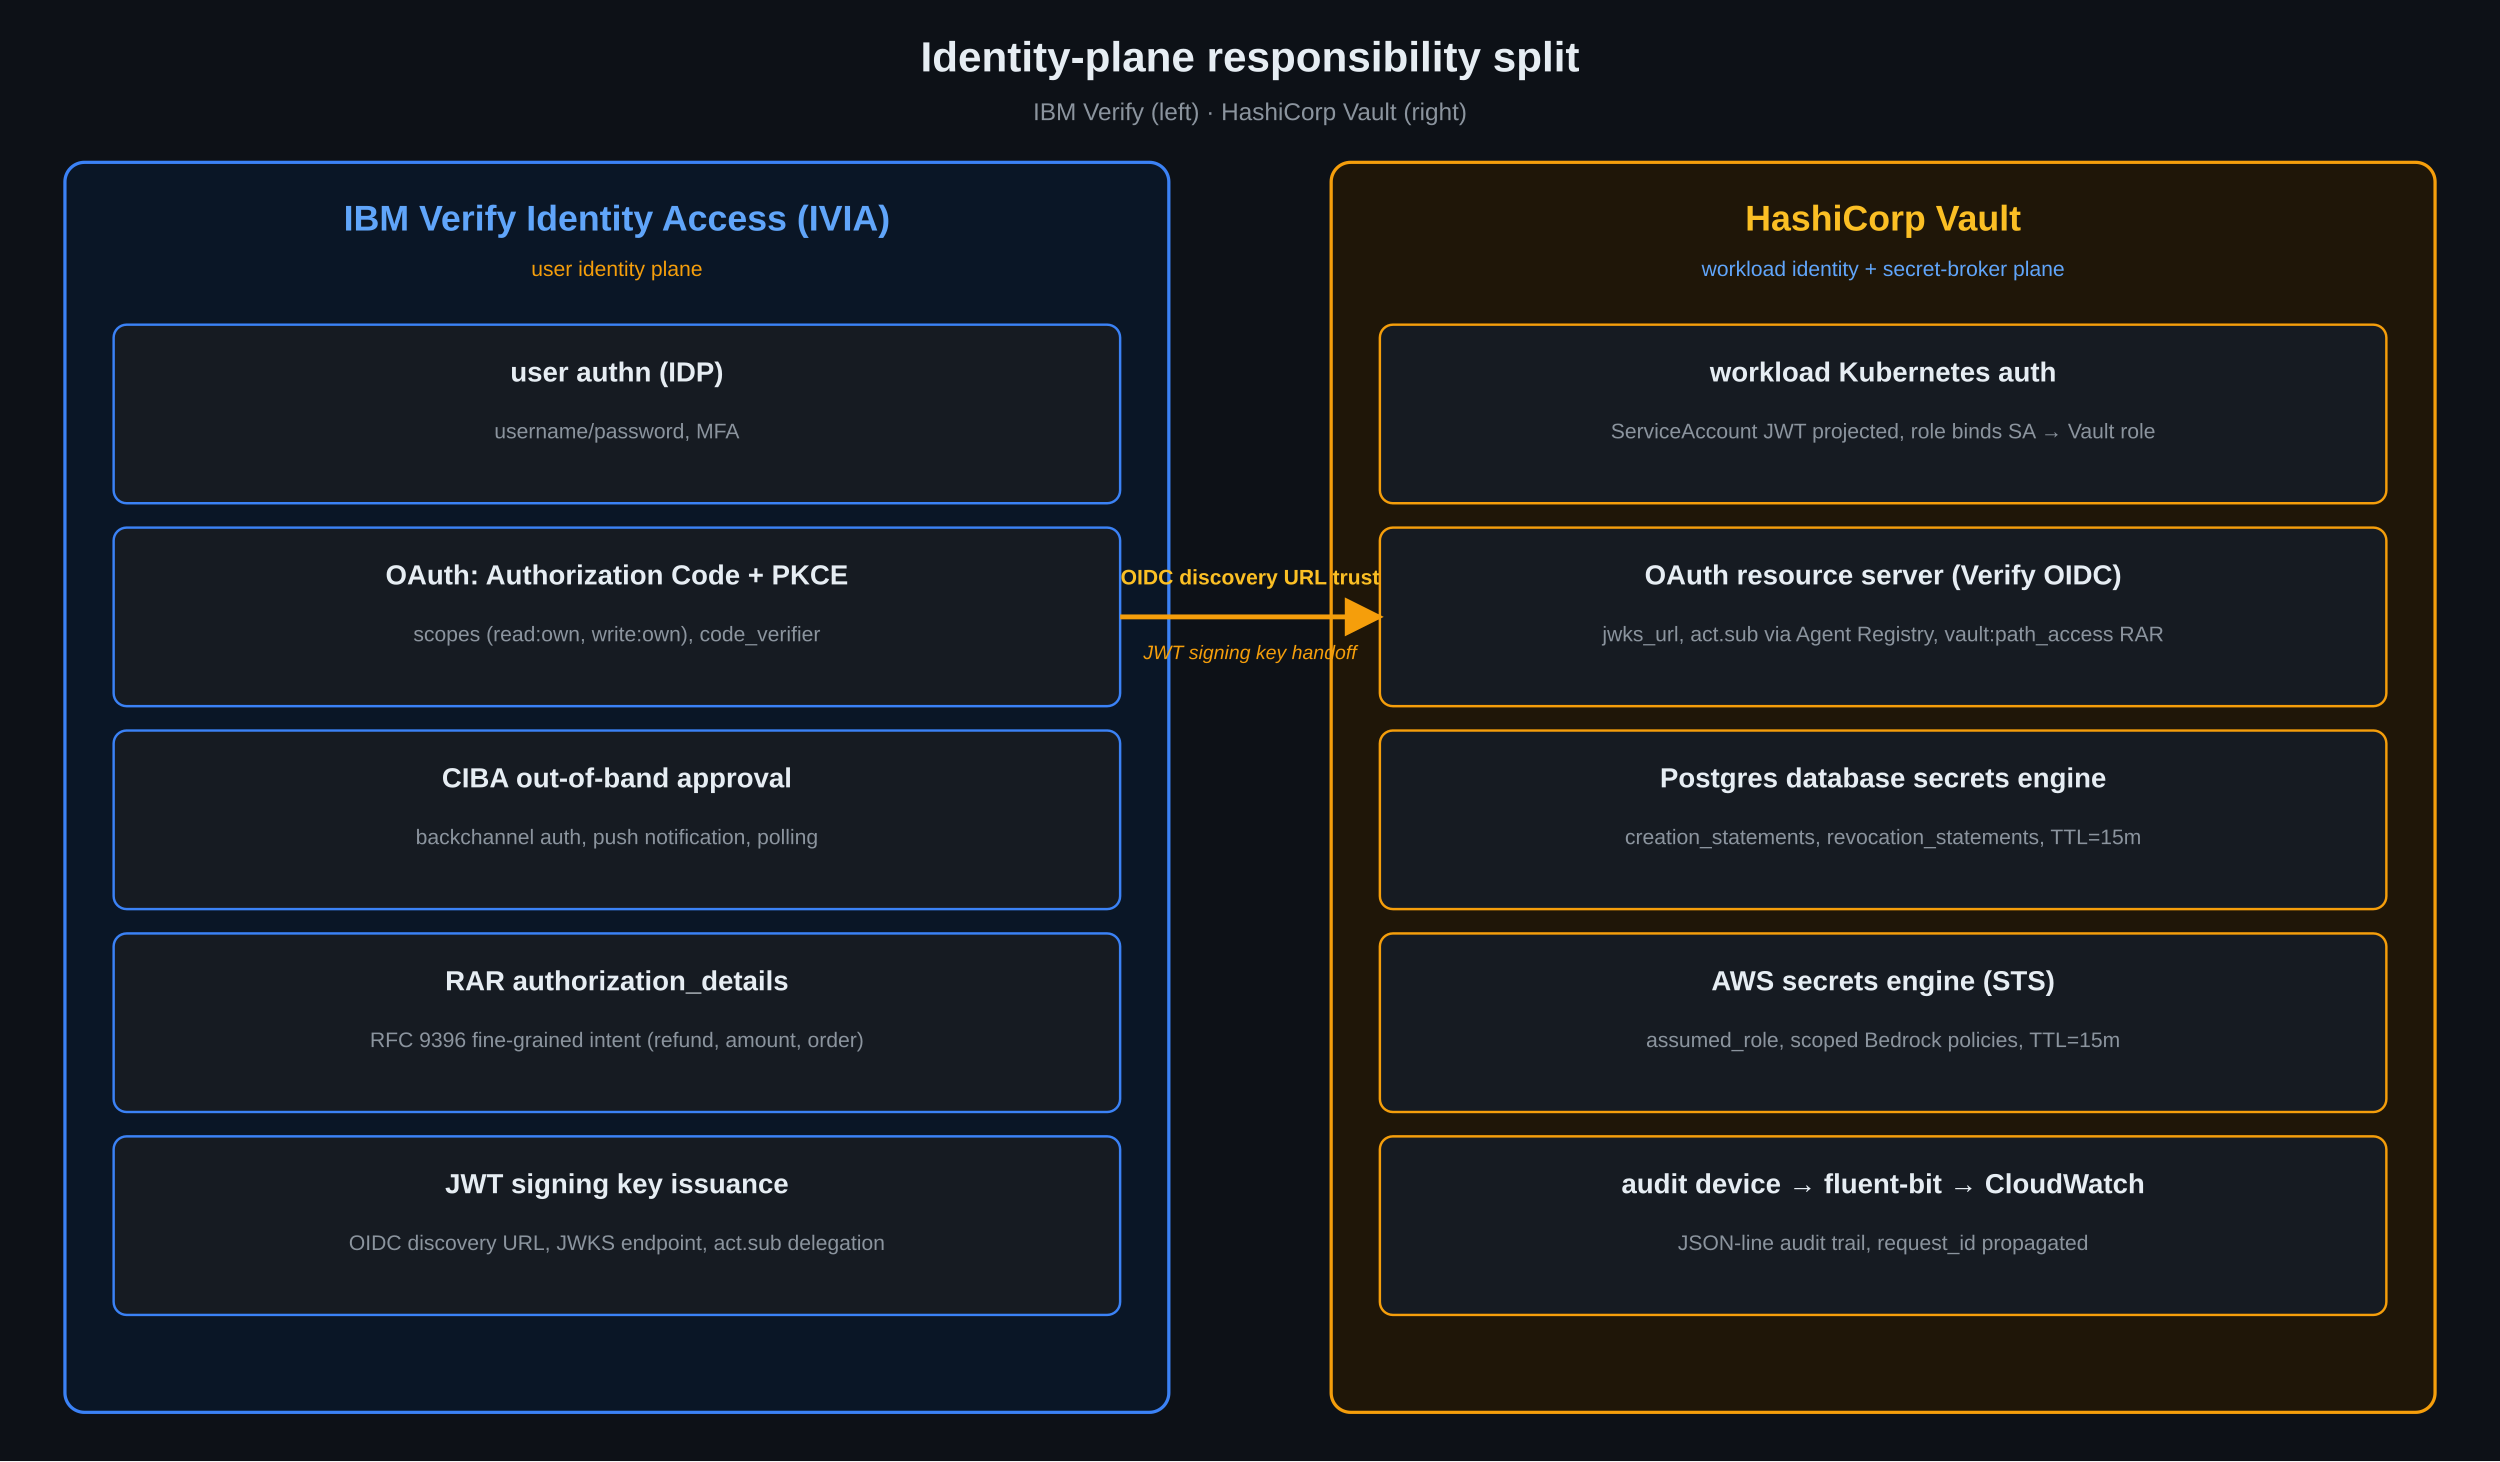
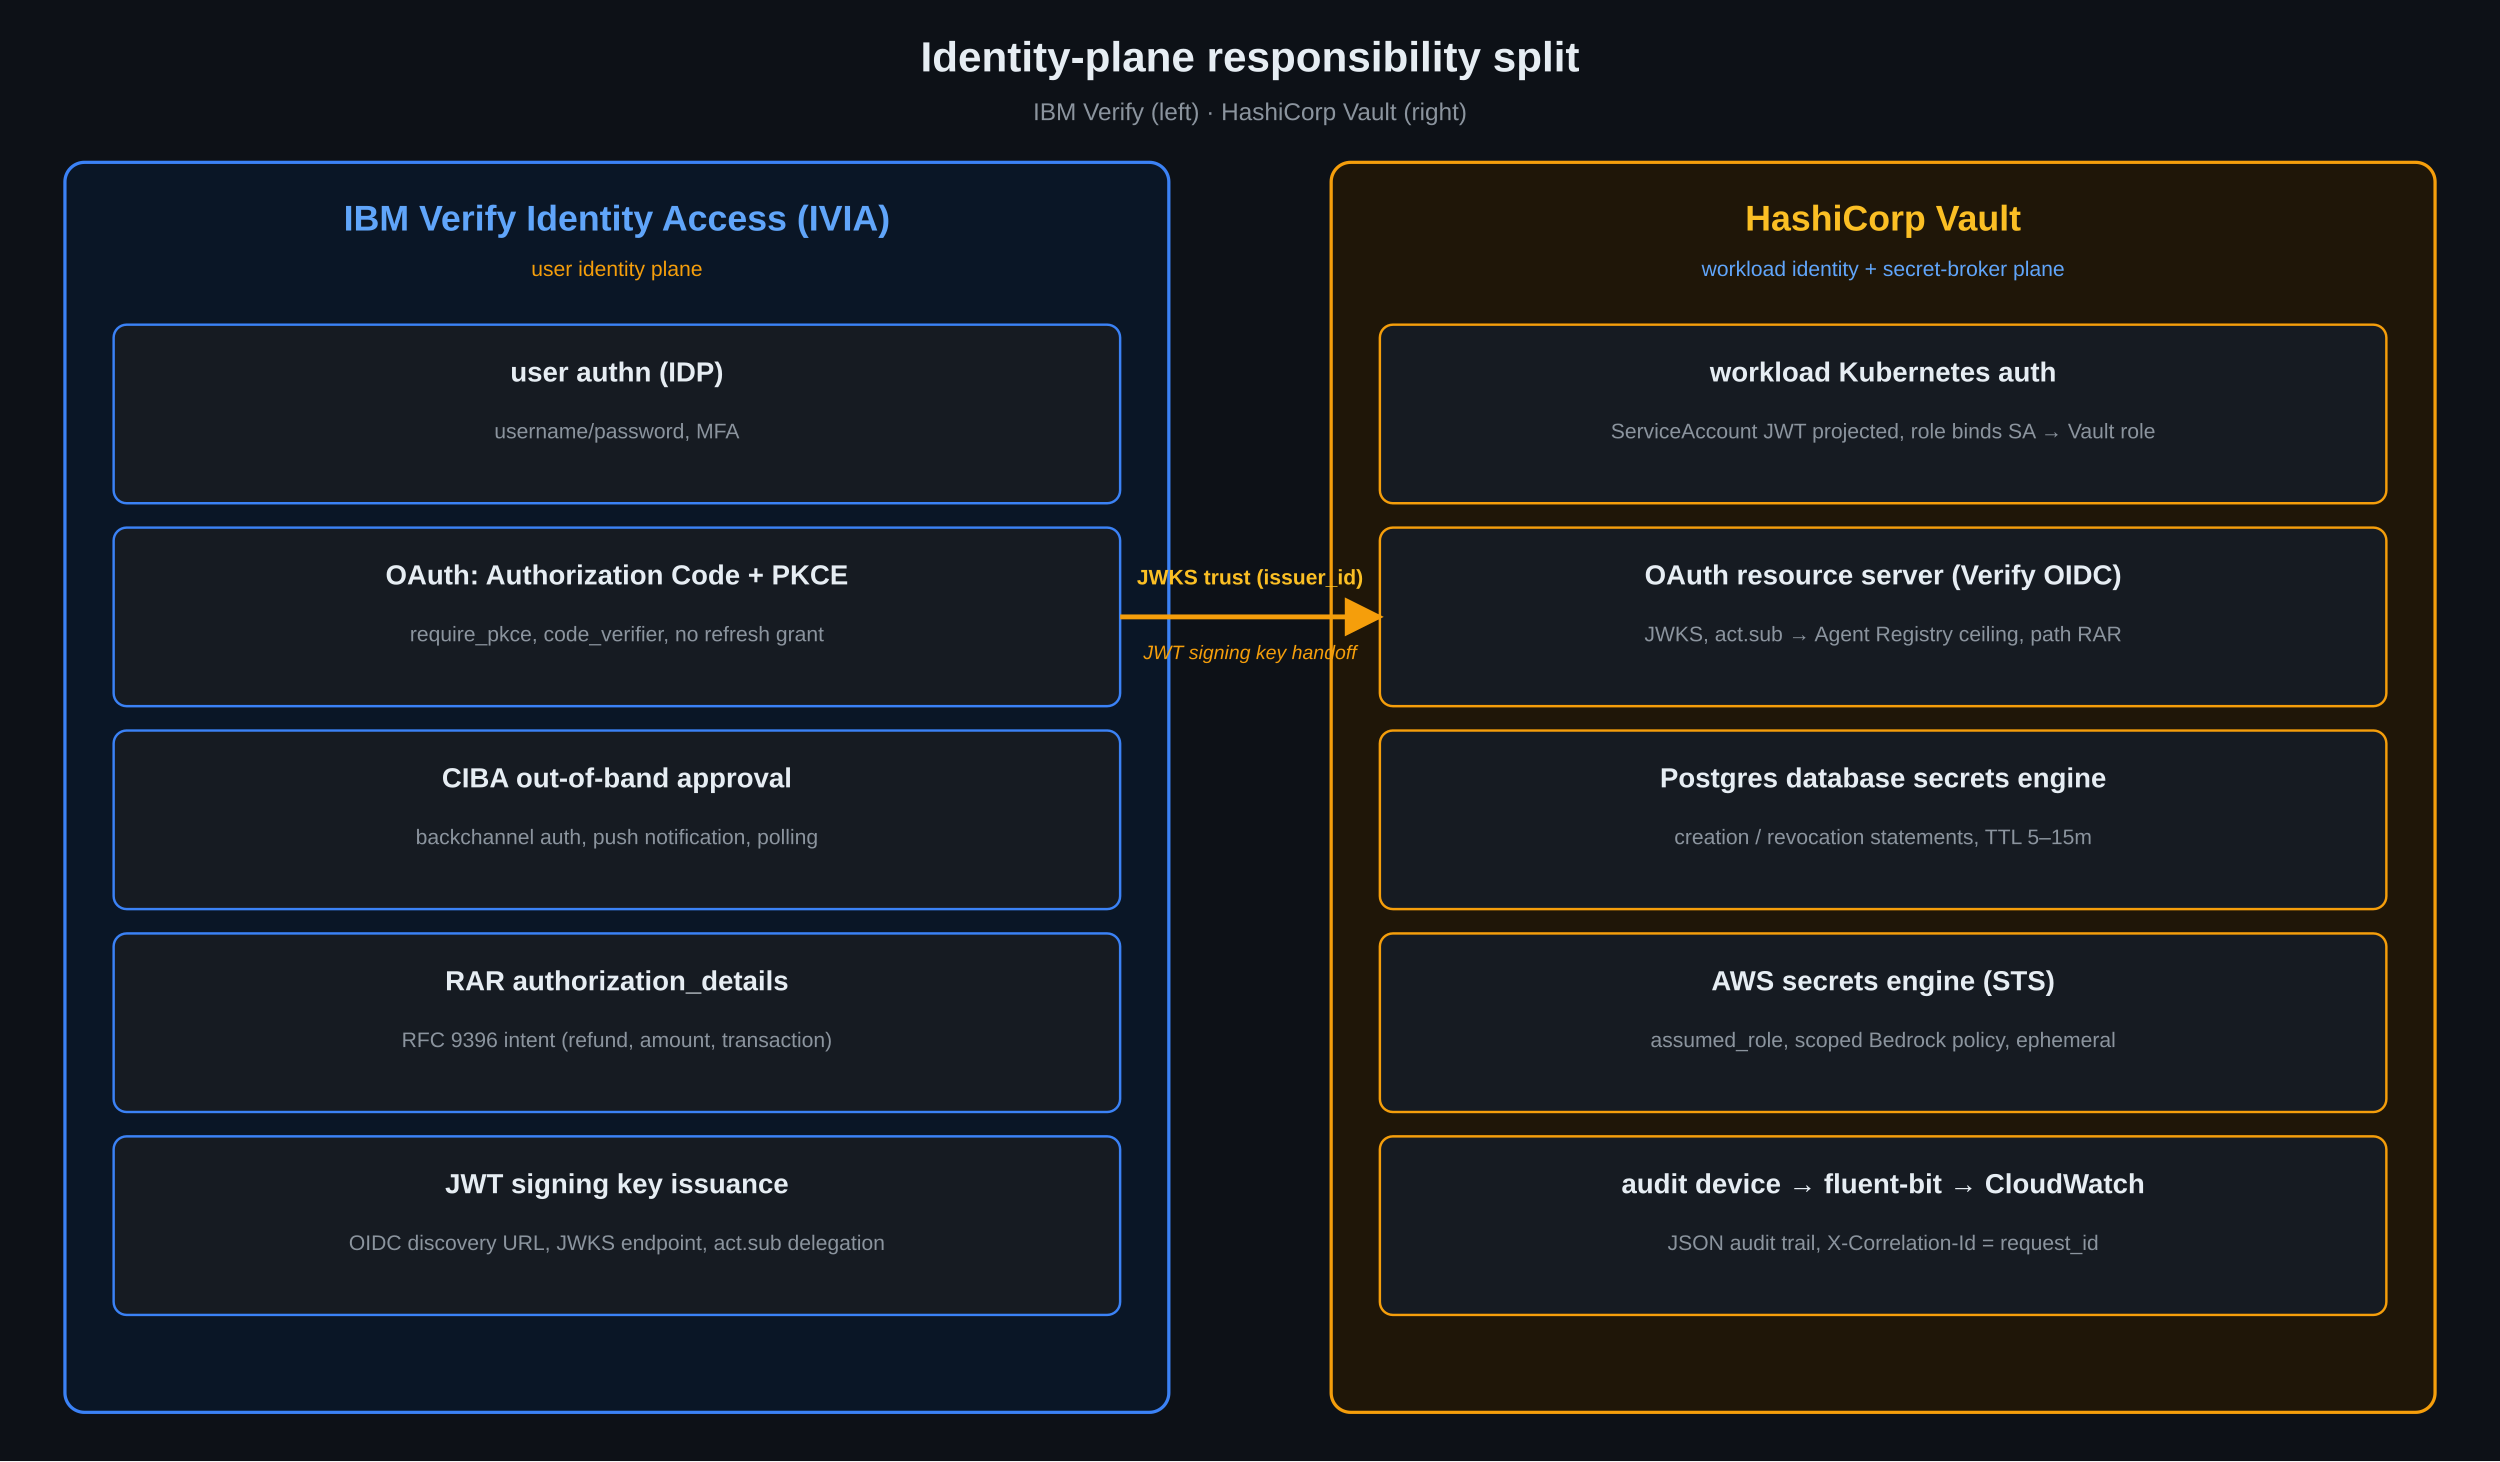
<svg xmlns="http://www.w3.org/2000/svg" viewBox="0 0 1540 900" width="1540" height="900" style="background:#0d1117; font-family: 'Segoe UI', 'Helvetica Neue', Arial, sans-serif;">
  <rect width="1540" height="900" fill="#0d1117" />
  <text x="770" y="44" text-anchor="middle" font-size="26" font-weight="600" fill="#e6edf3">Identity-plane responsibility split</text>
  <text x="770" y="74" text-anchor="middle" font-size="15" fill="#8b949e">IBM Verify (left)  ·  HashiCorp Vault (right)</text>
  <rect x="40" y="100" width="680" height="770" rx="12" fill="#0a1626" stroke="#3b82f6" stroke-width="2" />
  <text x="380" y="142" text-anchor="middle" font-size="22" font-weight="700" fill="#60a5fa">IBM Verify Identity Access (IVIA)</text>
  <text x="380" y="170" text-anchor="middle" font-size="13" fill="#f59e0b">user identity plane</text>
  <rect x="70" y="200" width="620" height="110" rx="8" fill="#161b22" stroke="#3b82f6" stroke-width="1.5" />
  <text x="380" y="235" text-anchor="middle" font-size="17" font-weight="600" fill="#e6edf3">user authn (IDP)</text>
  <text x="380" y="270" text-anchor="middle" font-size="13" fill="#8b949e">username/password, MFA</text>
  <rect x="70" y="325" width="620" height="110" rx="8" fill="#161b22" stroke="#3b82f6" stroke-width="1.5" />
  <text x="380" y="360" text-anchor="middle" font-size="17" font-weight="600" fill="#e6edf3">OAuth: Authorization Code + PKCE</text>
-   <text x="380" y="395" text-anchor="middle" font-size="13" fill="#8b949e">scopes (read:own, write:own), code_verifier</text>
+   <text x="380" y="395" text-anchor="middle" font-size="13" fill="#8b949e">require_pkce, code_verifier, no refresh grant</text>
  <rect x="70" y="450" width="620" height="110" rx="8" fill="#161b22" stroke="#3b82f6" stroke-width="1.5" />
  <text x="380" y="485" text-anchor="middle" font-size="17" font-weight="600" fill="#e6edf3">CIBA out-of-band approval</text>
  <text x="380" y="520" text-anchor="middle" font-size="13" fill="#8b949e">backchannel auth, push notification, polling</text>
  <rect x="70" y="575" width="620" height="110" rx="8" fill="#161b22" stroke="#3b82f6" stroke-width="1.5" />
  <text x="380" y="610" text-anchor="middle" font-size="17" font-weight="600" fill="#e6edf3">RAR authorization_details</text>
-   <text x="380" y="645" text-anchor="middle" font-size="13" fill="#8b949e">RFC 9396 fine-grained intent (refund, amount, order)</text>
+   <text x="380" y="645" text-anchor="middle" font-size="13" fill="#8b949e">RFC 9396 intent (refund, amount, transaction)</text>
  <rect x="70" y="700" width="620" height="110" rx="8" fill="#161b22" stroke="#3b82f6" stroke-width="1.5" />
  <text x="380" y="735" text-anchor="middle" font-size="17" font-weight="600" fill="#e6edf3">JWT signing key issuance</text>
  <text x="380" y="770" text-anchor="middle" font-size="13" fill="#8b949e">OIDC discovery URL, JWKS endpoint, act.sub delegation</text>
  <rect x="820" y="100" width="680" height="770" rx="12" fill="#1f1608" stroke="#f59e0b" stroke-width="2" />
  <text x="1160" y="142" text-anchor="middle" font-size="22" font-weight="700" fill="#fbbf24">HashiCorp Vault</text>
  <text x="1160" y="170" text-anchor="middle" font-size="13" fill="#60a5fa">workload identity + secret-broker plane</text>
  <rect x="850" y="200" width="620" height="110" rx="8" fill="#161b22" stroke="#f59e0b" stroke-width="1.5" />
  <text x="1160" y="235" text-anchor="middle" font-size="17" font-weight="600" fill="#e6edf3">workload Kubernetes auth</text>
  <text x="1160" y="270" text-anchor="middle" font-size="13" fill="#8b949e">ServiceAccount JWT projected, role binds SA → Vault role</text>
  <rect x="850" y="325" width="620" height="110" rx="8" fill="#161b22" stroke="#f59e0b" stroke-width="1.5" />
  <text x="1160" y="360" text-anchor="middle" font-size="17" font-weight="600" fill="#e6edf3">OAuth resource server (Verify OIDC)</text>
-   <text x="1160" y="395" text-anchor="middle" font-size="13" fill="#8b949e">jwks_url, act.sub via Agent Registry, vault:path_access RAR</text>
+   <text x="1160" y="395" text-anchor="middle" font-size="13" fill="#8b949e">JWKS, act.sub → Agent Registry ceiling, path RAR</text>
  <rect x="850" y="450" width="620" height="110" rx="8" fill="#161b22" stroke="#f59e0b" stroke-width="1.5" />
  <text x="1160" y="485" text-anchor="middle" font-size="17" font-weight="600" fill="#e6edf3">Postgres database secrets engine</text>
-   <text x="1160" y="520" text-anchor="middle" font-size="13" fill="#8b949e">creation_statements, revocation_statements, TTL=15m</text>
+   <text x="1160" y="520" text-anchor="middle" font-size="13" fill="#8b949e">creation / revocation statements, TTL 5–15m</text>
  <rect x="850" y="575" width="620" height="110" rx="8" fill="#161b22" stroke="#f59e0b" stroke-width="1.5" />
  <text x="1160" y="610" text-anchor="middle" font-size="17" font-weight="600" fill="#e6edf3">AWS secrets engine (STS)</text>
-   <text x="1160" y="645" text-anchor="middle" font-size="13" fill="#8b949e">assumed_role, scoped Bedrock policies, TTL=15m</text>
+   <text x="1160" y="645" text-anchor="middle" font-size="13" fill="#8b949e">assumed_role, scoped Bedrock policy, ephemeral</text>
  <rect x="850" y="700" width="620" height="110" rx="8" fill="#161b22" stroke="#f59e0b" stroke-width="1.5" />
  <text x="1160" y="735" text-anchor="middle" font-size="17" font-weight="600" fill="#e6edf3">audit device → fluent-bit → CloudWatch</text>
-   <text x="1160" y="770" text-anchor="middle" font-size="13" fill="#8b949e">JSON-line audit trail, request_id propagated</text>
+   <text x="1160" y="770" text-anchor="middle" font-size="13" fill="#8b949e">JSON audit trail, X-Correlation-Id = request_id</text>
  <defs>
    <marker id="arrowhead" viewBox="0 0 10 10" refX="9" refY="5" markerWidth="8" markerHeight="8" orient="auto-start-reverse">
      <path d="M 0 0 L 10 5 L 0 10 z" fill="#f59e0b" />
    </marker>
  </defs>
  <line x1="690" y1="380" x2="850" y2="380" stroke="#f59e0b" stroke-width="3" marker-end="url(#arrowhead)" />
-   <text x="770" y="360" text-anchor="middle" font-size="13" font-weight="600" fill="#fbbf24">OIDC discovery URL trust</text>
+   <text x="770" y="360" text-anchor="middle" font-size="13" font-weight="600" fill="#fbbf24">JWKS trust (issuer_id)</text>
  <text x="770" y="406" text-anchor="middle" font-size="12" fill="#f59e0b" font-style="italic">JWT signing key handoff</text>
</svg>
